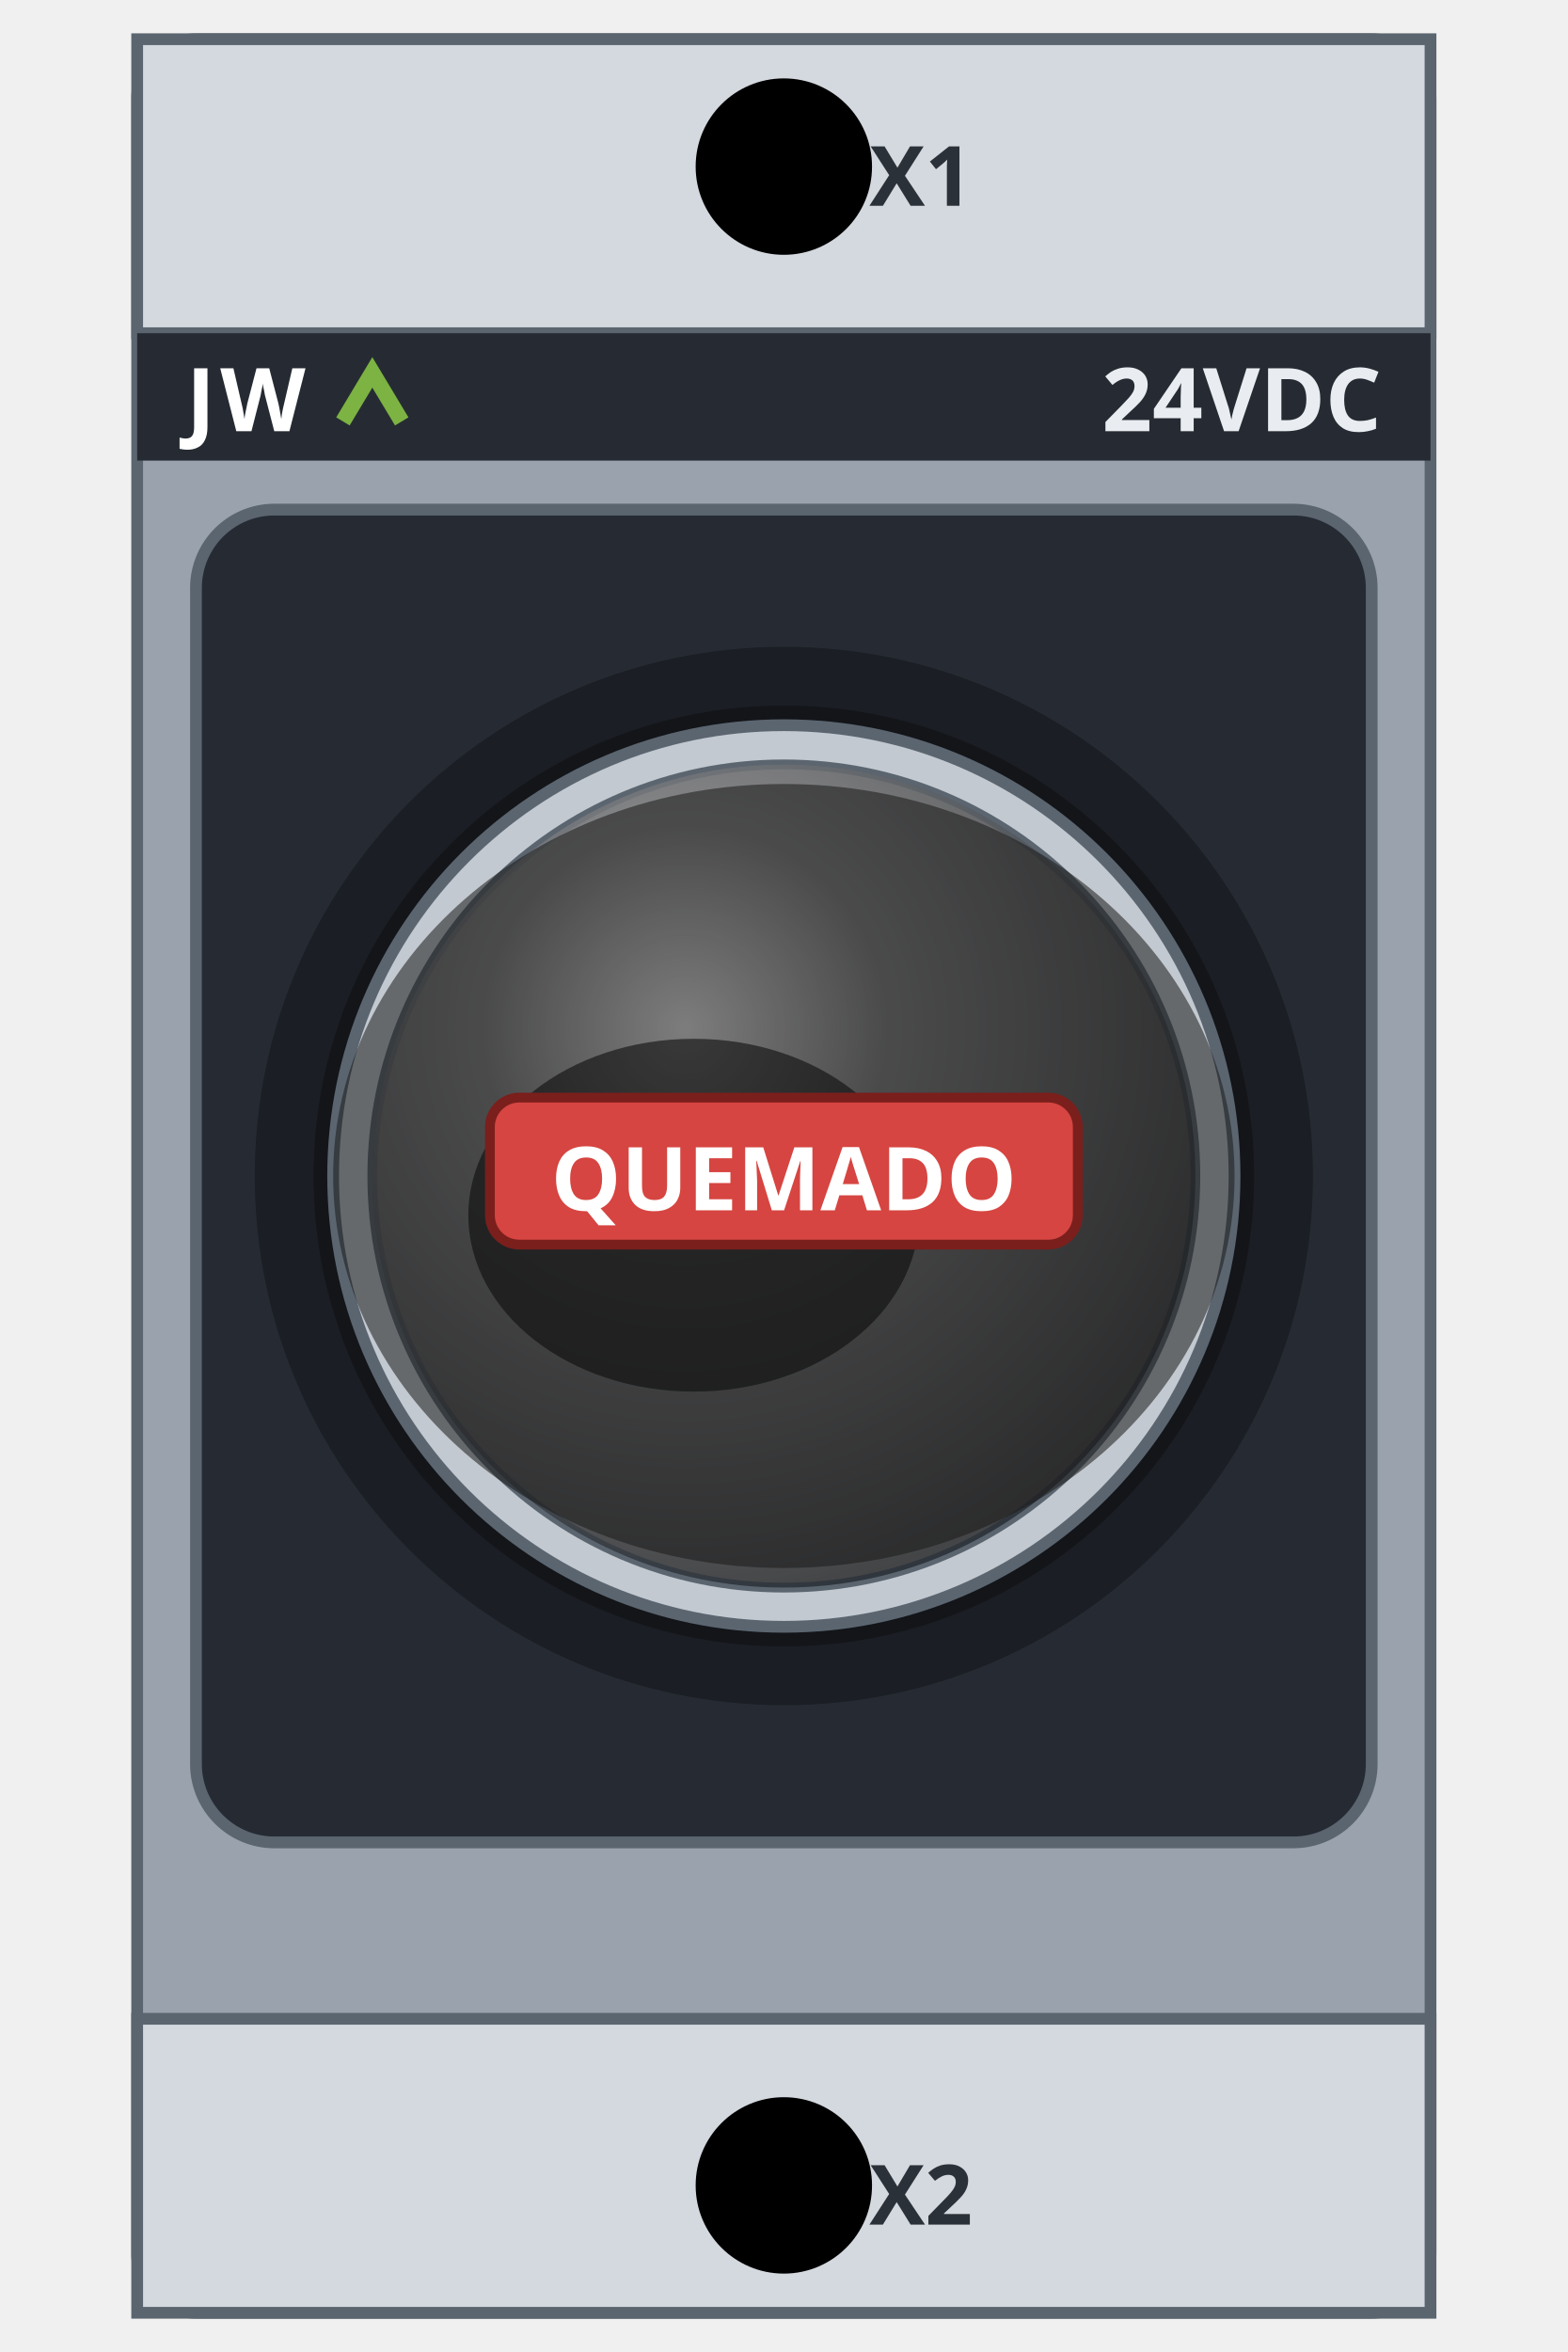
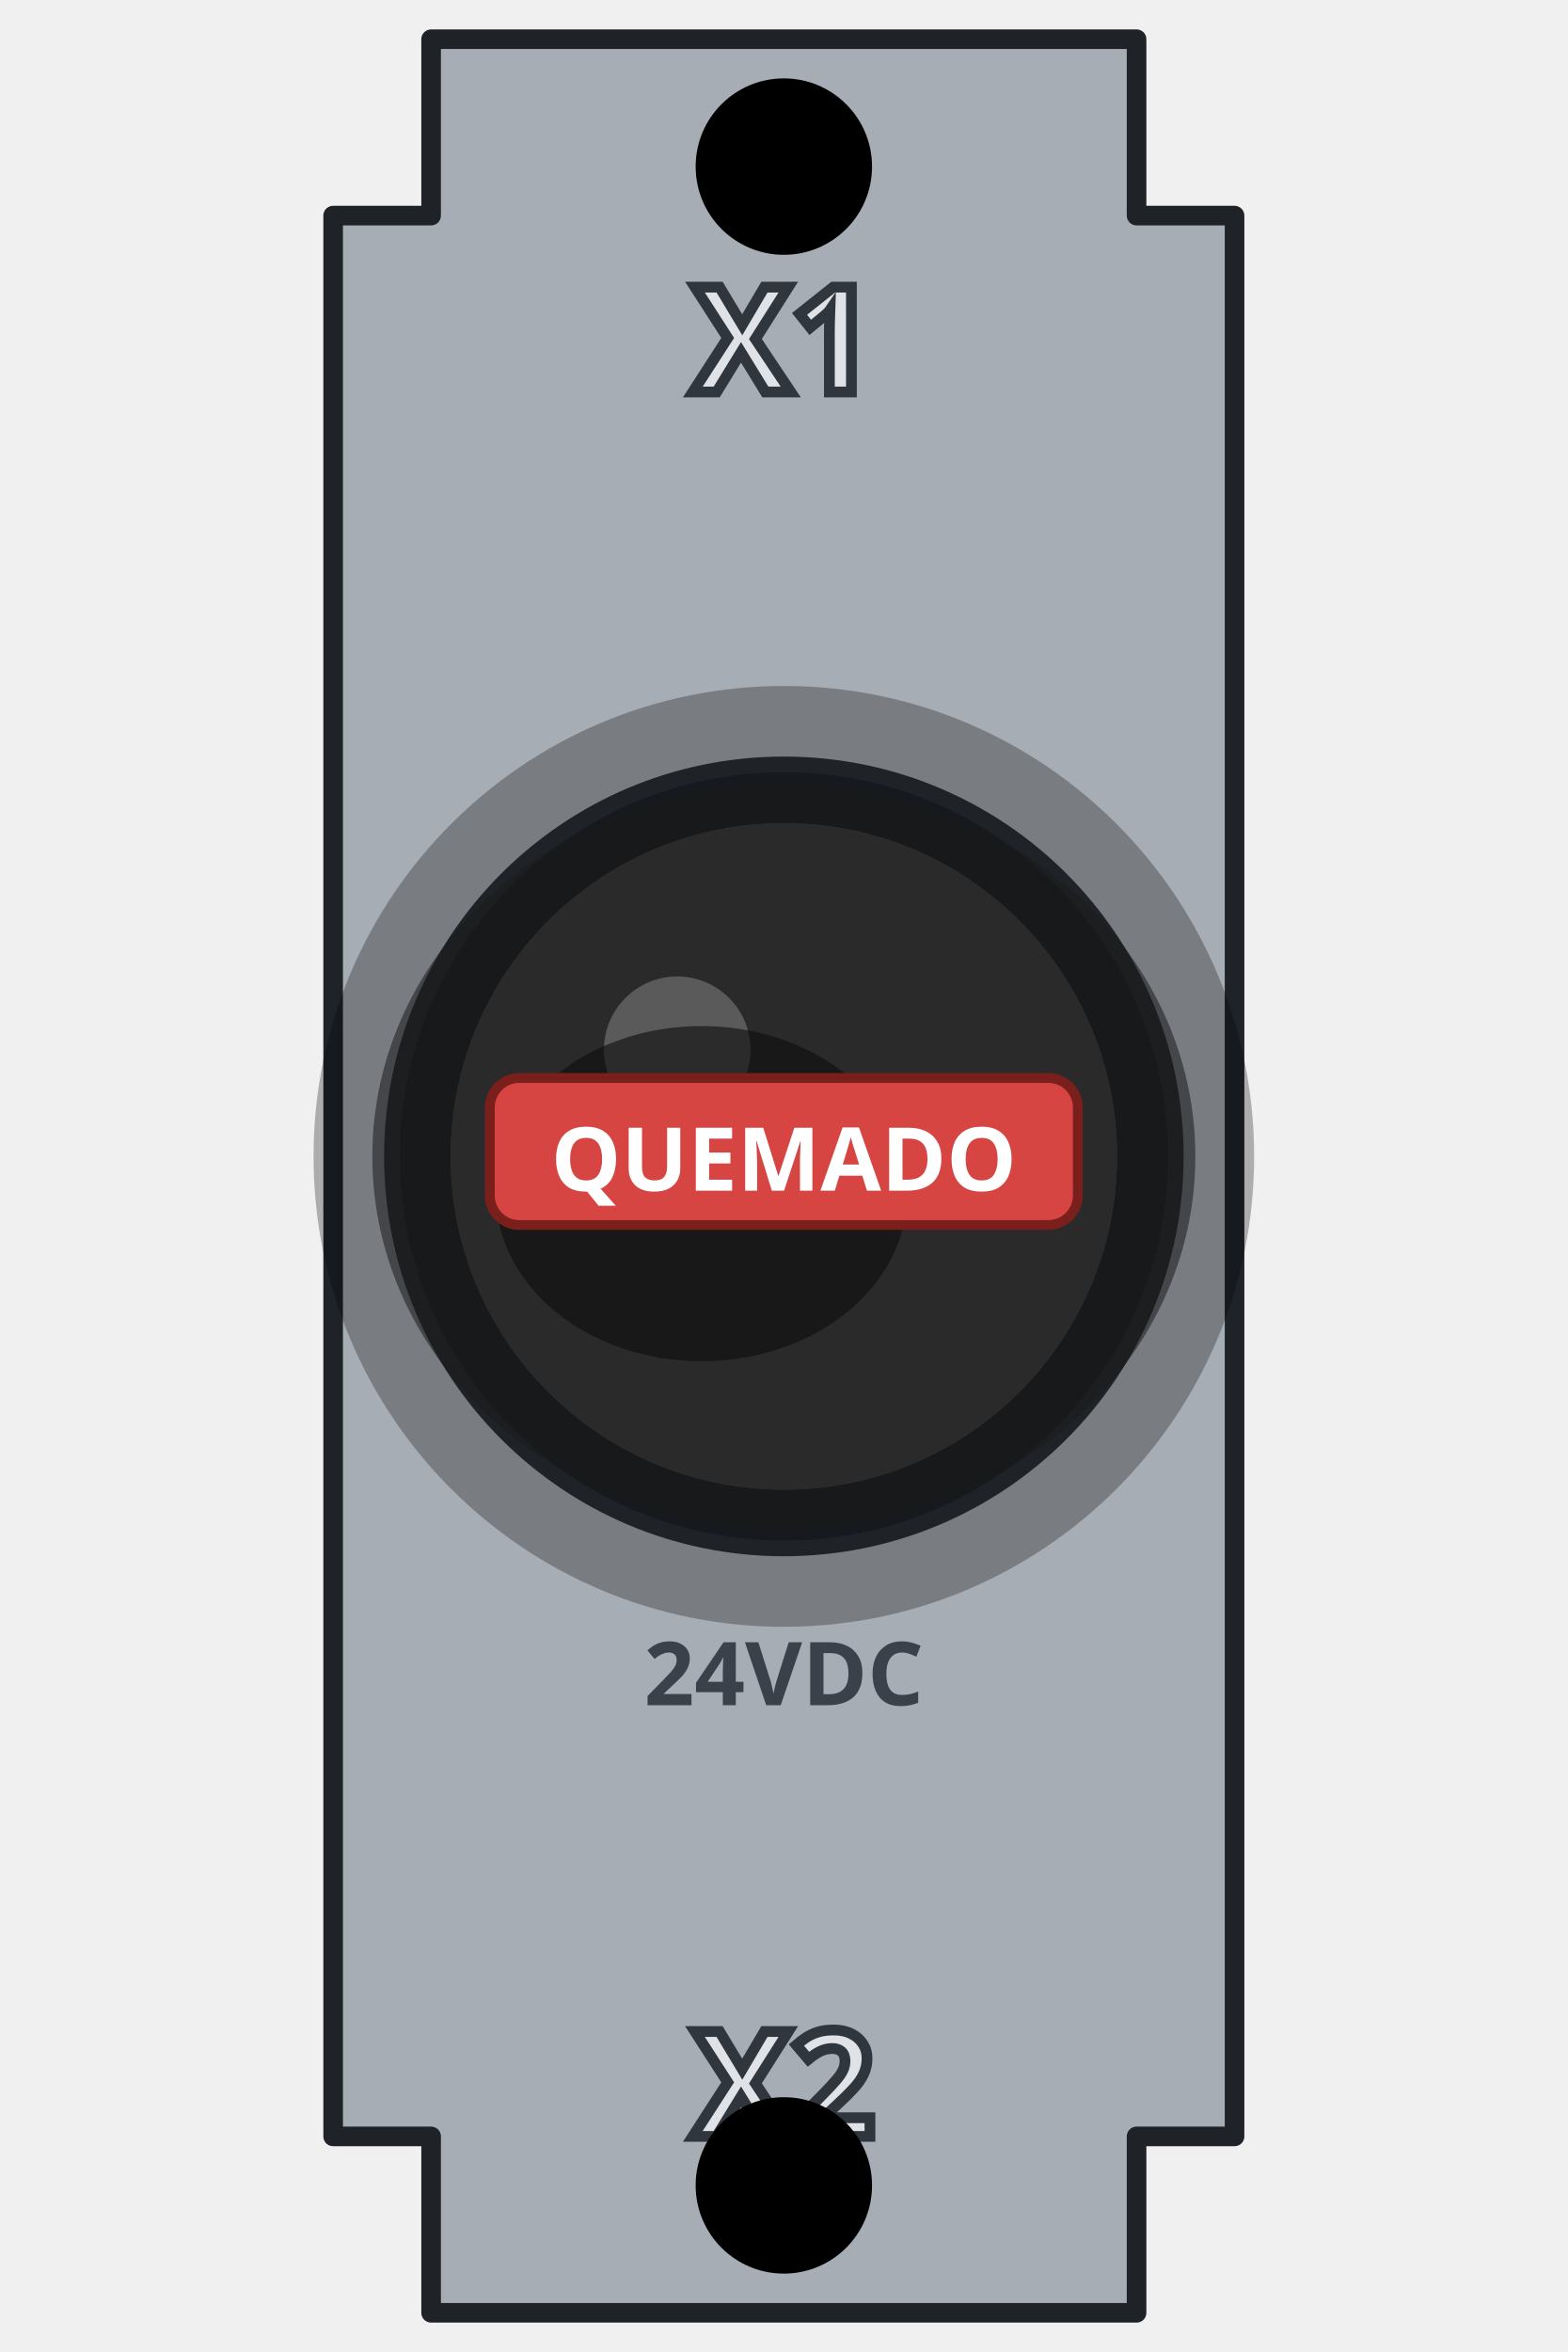
<svg xmlns="http://www.w3.org/2000/svg" viewBox="0 0 160 240" width="160" height="240" font-family="Segoe UI,Noto Sans,Arial,sans-serif">
-   <defs>
-     <radialGradient id="jwm-shine" cx=".38" cy=".32" r=".7">
-       <stop offset="0" stop-color="#fff" stop-opacity=".95" />
-       <stop offset=".35" stop-color="#fff" stop-opacity=".35" />
-       <stop offset="1" stop-color="#fff" stop-opacity="0" />
-     </radialGradient>
-     <radialGradient id="jwm-cap" cx=".4" cy=".35" r=".75">
-       <stop offset="0" stop-color="#fff" stop-opacity=".45" />
-       <stop offset=".6" stop-color="#fff" stop-opacity="0" />
-       <stop offset="1" stop-color="#000" stop-opacity=".25" />
-     </radialGradient>
-   </defs>
-   <rect x="14" y="4" width="132" height="232" rx="6" fill="#9aa3ad" stroke="#5b6570" stroke-width="1.2" />
-   <rect x="14" y="4" width="132" height="30" fill="#d4d9df" stroke="#5b6570" stroke-width="1.2" />
-   <rect x="14" y="206" width="132" height="30" fill="#d4d9df" stroke="#5b6570" stroke-width="1.2" />
-   <circle cx="80" cy="17" r="8" fill="#f4f6f8" stroke="#5b6570" stroke-width="1.2" />
-   <circle cx="80" cy="17" r="5.8" fill="none" stroke="#c9cfd6" stroke-width="1" />
-   <path d="M76.0 17h8 M80 13.0v8" fill="none" stroke="#39414b" stroke-width="1.8" stroke-linecap="round" />
+   <path d="M44 4 H116 V22 H126 V218 H116 V236 H44 V218 H34 V22 H44 Z" fill="#a7adb4" stroke="#1f2328" stroke-width="2" stroke-linejoin="round" />
+   <text x="80" y="40" font-size="15" font-weight="800" fill="#dfe3e7" stroke="#30363d" stroke-width="1.1" text-anchor="middle">X1</text>
+   <text x="80" y="218" font-size="15" font-weight="800" fill="#dfe3e7" stroke="#30363d" stroke-width="1.1" text-anchor="middle">X2</text>
+   <g data-show="out.lit">
+     <circle cx="80" cy="118" r="48" fill="#000" stroke="none" stroke-width="0" data-fill="param.color" opacity=".28" />
+   </g>
+   <circle cx="80" cy="118" r="40" fill="#16191d" stroke="#1f2328" stroke-width="1.6" />
+   <circle cx="80" cy="118" r="34" fill="#888" stroke="none" stroke-width="0" data-fill="param.color" />
+   <circle cx="80" cy="118" r="34" fill="#0b0d10" stroke="none" stroke-width="0" opacity=".6" data-show="!out.lit" />
+   <g data-show="out.lit">
+     <circle cx="69.12" cy="107.12" r="7.48" fill="#fff" stroke="none" stroke-width="0" opacity=".55" />
+   </g>
+   <text x="80" y="174" font-size="9" font-weight="800" fill="#3a414b" text-anchor="middle" data-text="param.rating">24VDC</text>
+   <g data-show="damaged">
+     <ellipse cx="80" cy="118" rx="42" ry="38" fill="#1a1a1a" opacity=".55" />
+     <ellipse cx="71.6" cy="121.8" rx="21.0" ry="17.1" fill="#0b0b0b" opacity=".6" />
+     <rect x="50" y="110" width="60" height="15" rx="3" fill="#d64541" stroke="#7a1f1c" stroke-width="1" />
+     <text x="80" y="121.5" font-size="9" font-weight="800" fill="#fff" text-anchor="middle">QUEMADO</text>
+   </g>
  <circle class="jw-term" data-term="X1" cx="80" cy="17" r="9" />
-   <circle cx="80" cy="223" r="8" fill="#f4f6f8" stroke="#5b6570" stroke-width="1.2" />
-   <circle cx="80" cy="223" r="5.8" fill="none" stroke="#c9cfd6" stroke-width="1" />
-   <path d="M76.0 223h8 M80 219.0v8" fill="none" stroke="#39414b" stroke-width="1.8" stroke-linecap="round" />
-   <circle class="jw-term" data-term="X2" cx="80" cy="223" r="9" />
-   <text x="94" y="21" font-size="8.5" font-weight="700" fill="#2b3138" text-anchor="middle">X1</text>
-   <text x="94" y="227" font-size="8.5" font-weight="700" fill="#2b3138" text-anchor="middle">X2</text>
-   <rect x="14" y="34" width="132" height="13" fill="#262b33" />
-   <text x="19" y="44" font-size="9" font-weight="800" fill="#fff" text-anchor="start" letter-spacing=".5">JW</text>
-   <path d="M35 43 l3 -5 l3 5" fill="none" stroke="#7cb342" stroke-width="1.6" />
-   <text x="141" y="44" font-size="9" font-weight="700" fill="#e9edf1" text-anchor="end" data-text="param.rating">24VDC</text>
-   <rect x="20" y="52" width="120" height="136" rx="8" fill="#262b33" stroke="#5b6570" stroke-width="1.2" />
-   <g data-show="out.lit">
-     <circle cx="80" cy="120" r="54" fill="#000" stroke="none" stroke-width="0" data-fill="param.color" opacity=".30" />
-     <circle cx="80" cy="120" r="48" fill="#000" stroke="none" stroke-width="0" data-fill="param.color" opacity=".30" />
-   </g>
-   <circle cx="80" cy="120" r="46" fill="#c3c9d0" stroke="#5b6570" stroke-width="1.2" />
-   <circle cx="80" cy="120" r="42" fill="#888" stroke="#5b6570" stroke-width="1" data-fill="param.color" />
-   <circle cx="80" cy="120" r="42" fill="#0d0f12" stroke="none" stroke-width="0" opacity=".55" data-show="!out.lit" />
-   <circle cx="80" cy="120" r="6.72" fill="#fff" stroke="none" stroke-width="0" opacity=".25" data-show="!out.lit" />
-   <circle cx="80" cy="120" r="42" fill="url(#jwm-shine)" stroke="none" stroke-width="0" data-show="out.lit" />
-   <g data-show="damaged">
-     <ellipse cx="80" cy="120" rx="46" ry="40" fill="#1a1a1a" opacity=".55" />
-     <ellipse cx="70.8" cy="124.0" rx="23.0" ry="18.0" fill="#0b0b0b" opacity=".6" />
-     <rect x="50" y="112" width="60" height="15" rx="3" fill="#d64541" stroke="#7a1f1c" stroke-width="1" />
-     <text x="80" y="123.5" font-size="9" font-weight="800" fill="#fff" text-anchor="middle">QUEMADO</text>
-   </g>
+   <circle class="jw-term" data-term="X2" cx="80" cy="223" r="9" data-side="b" />
</svg>
